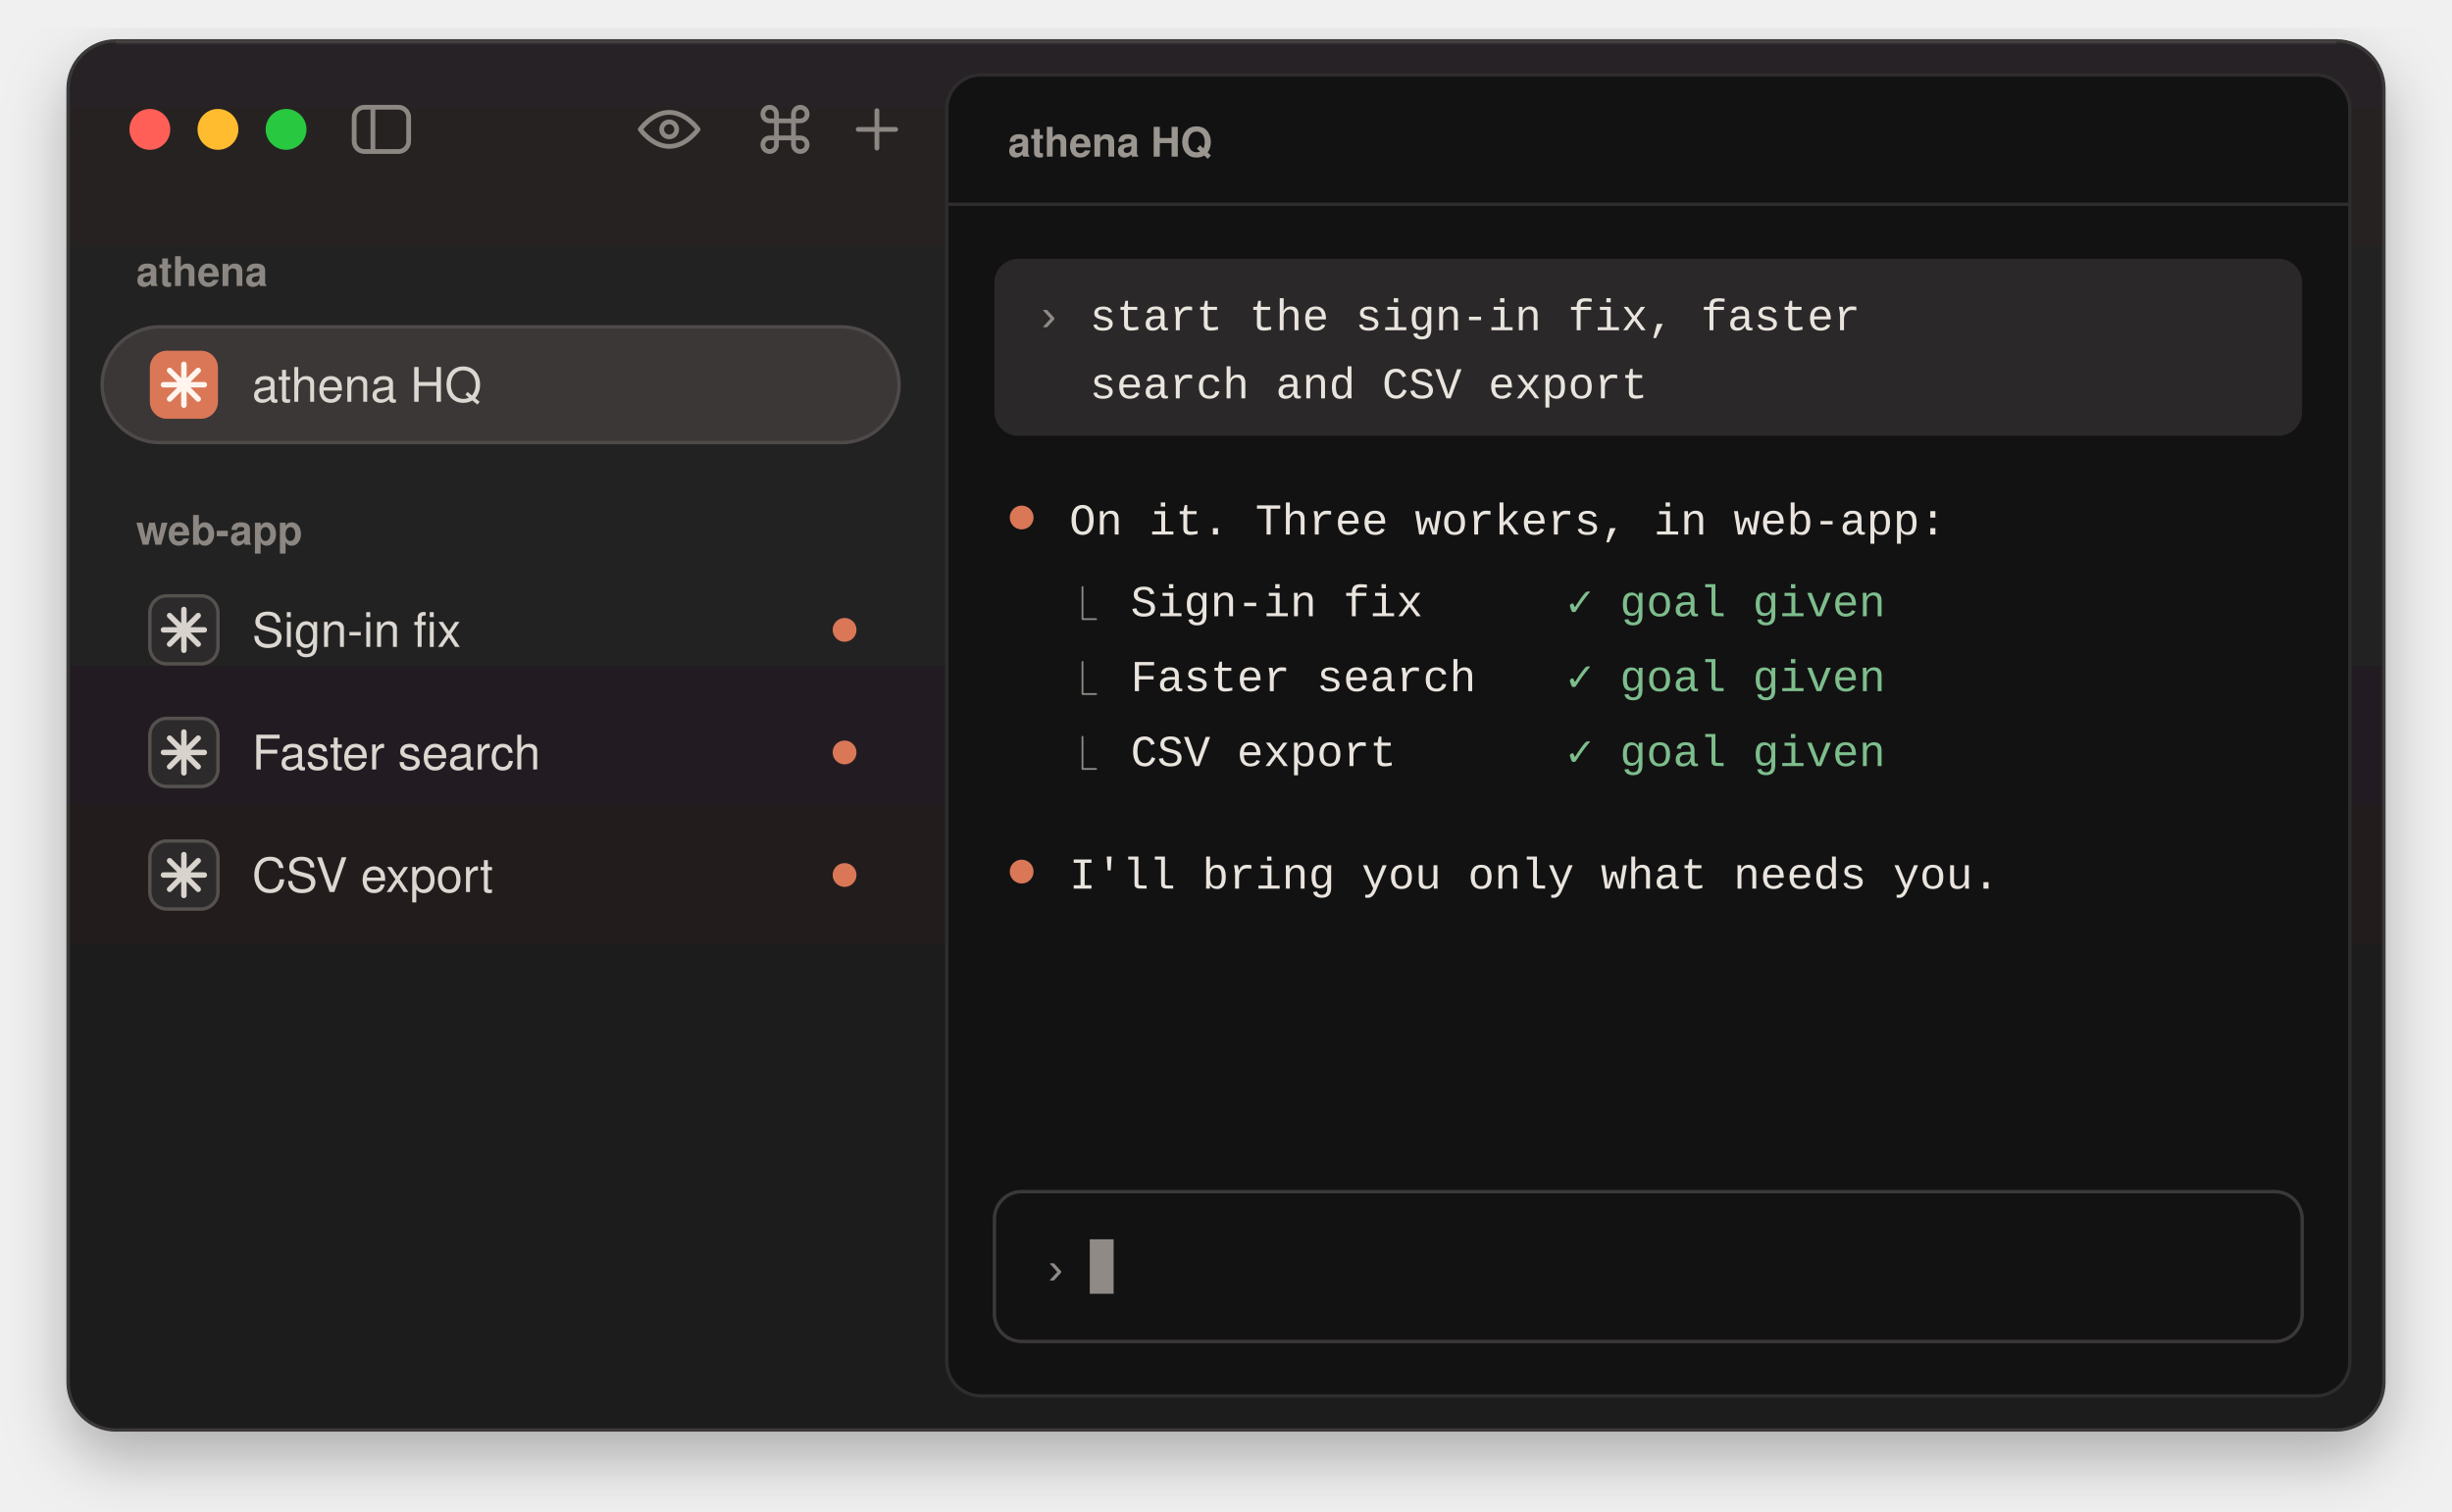
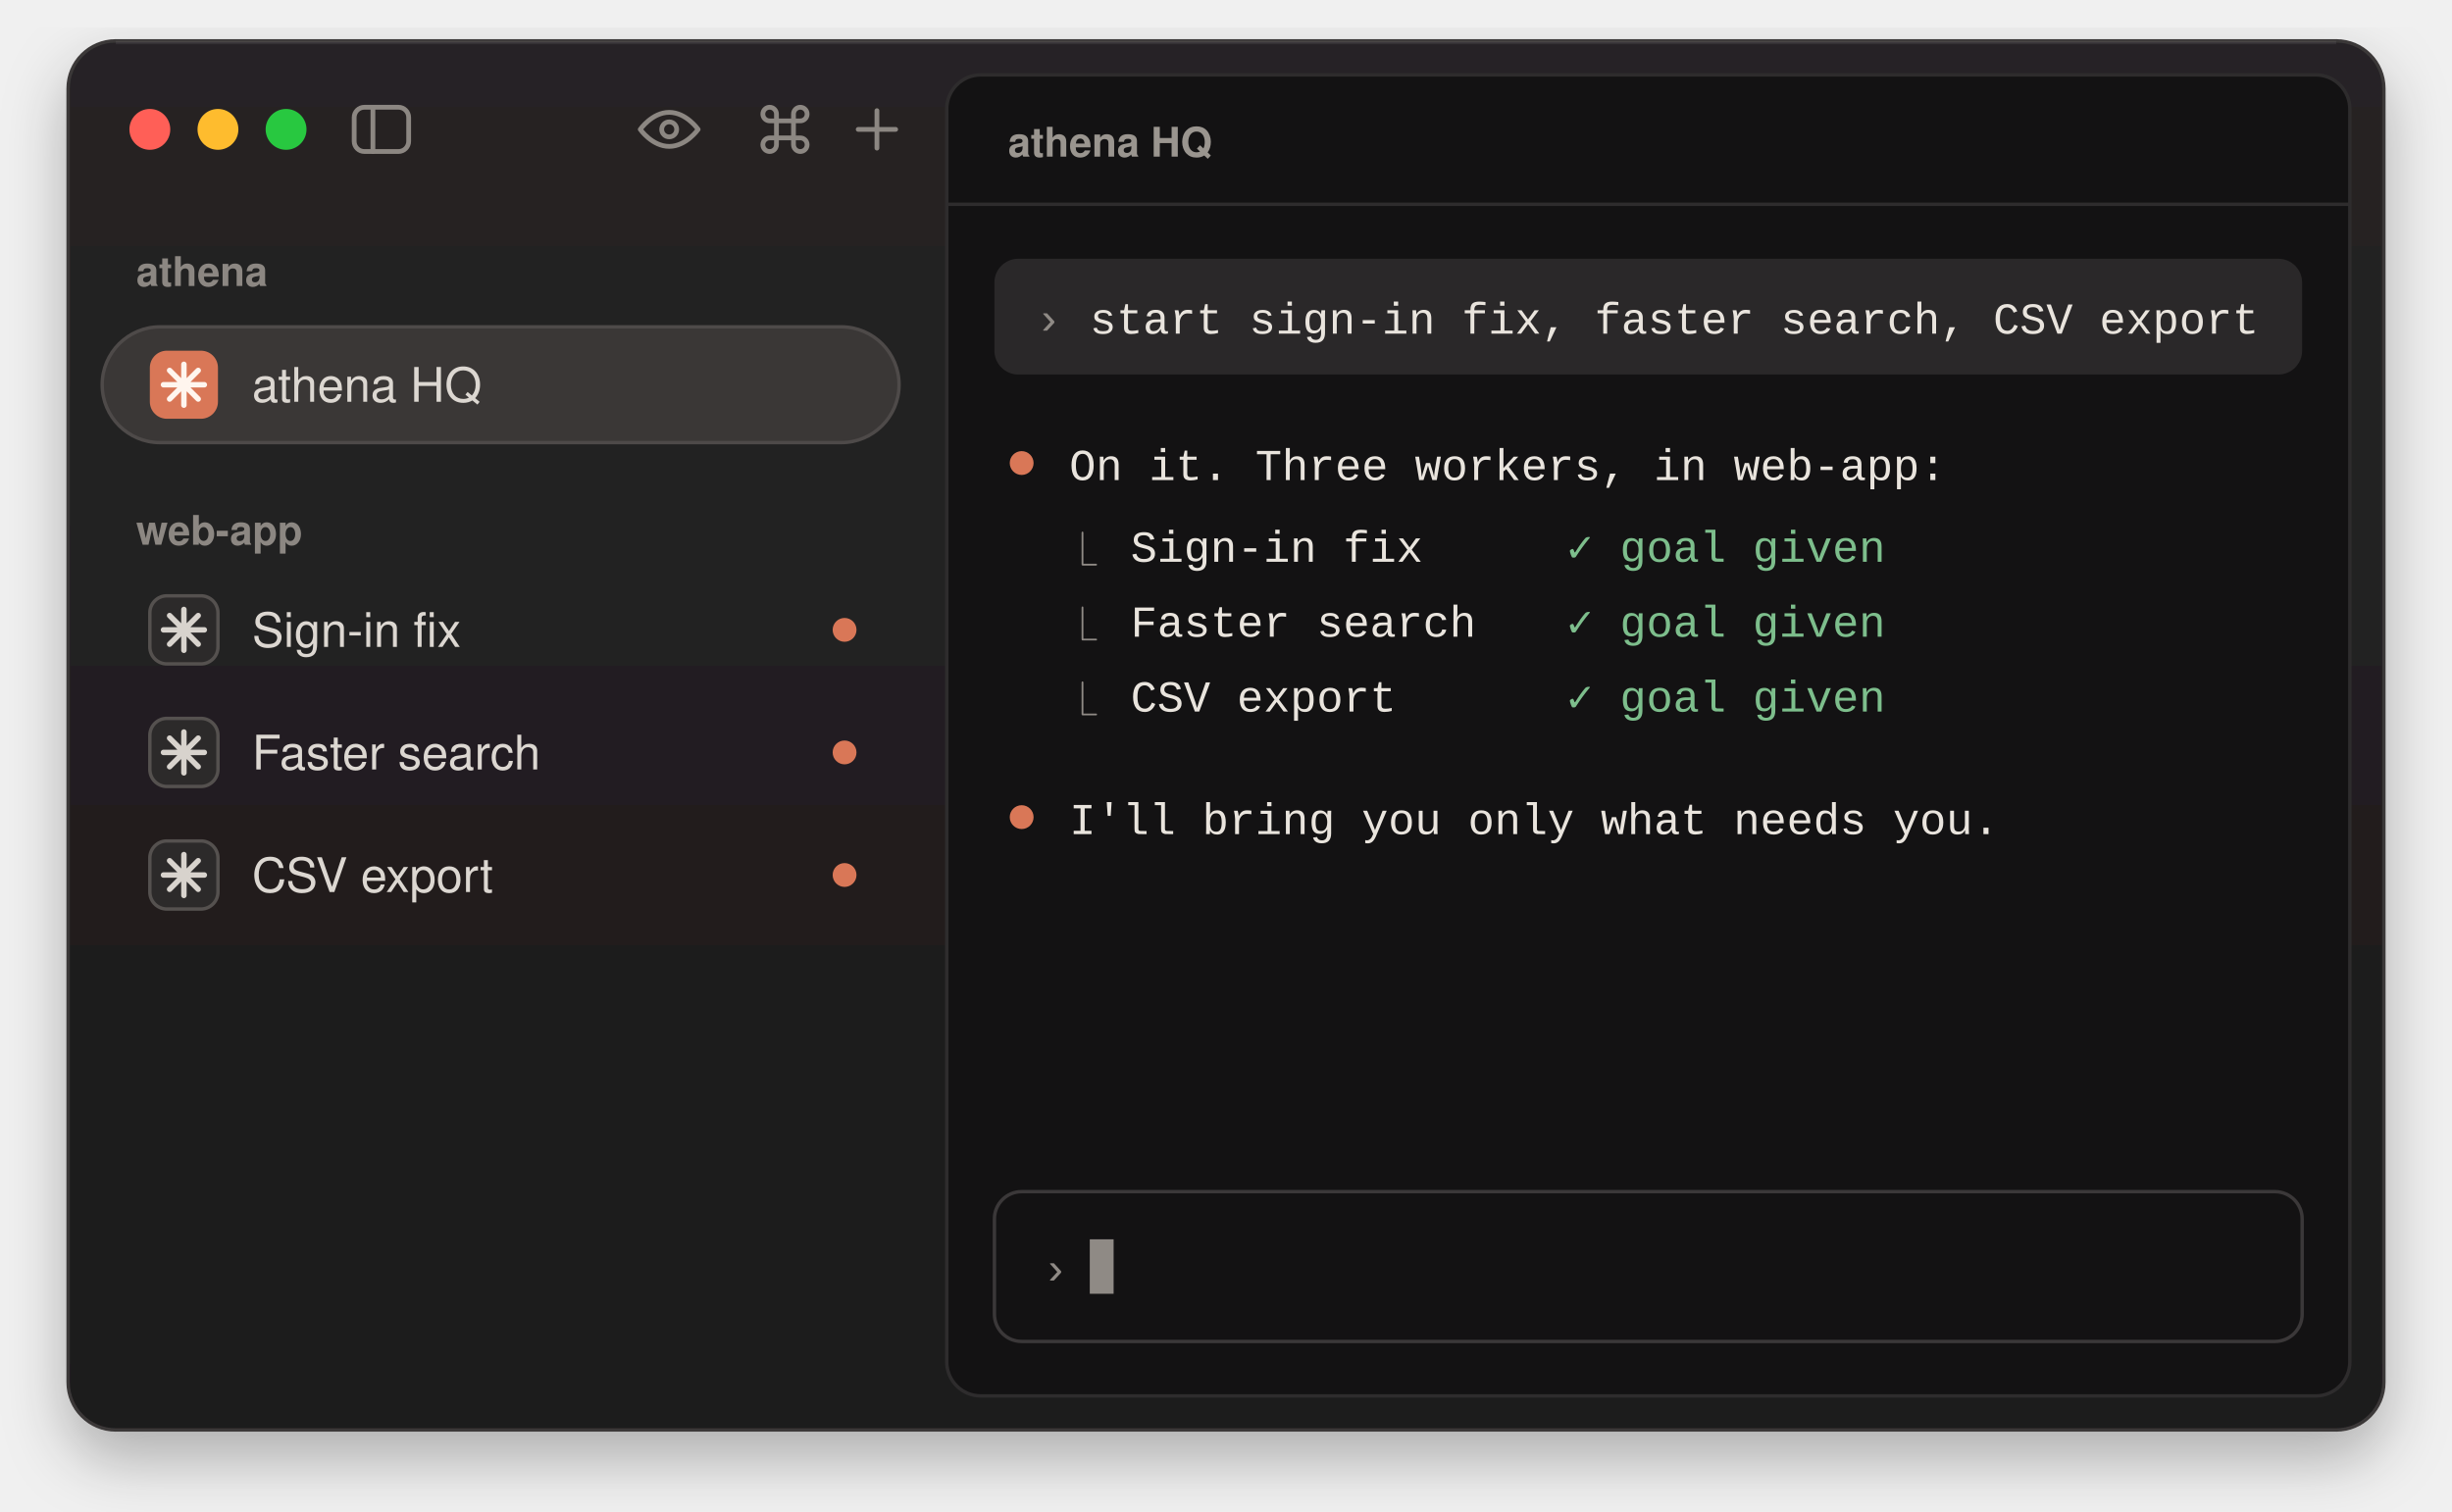
<svg xmlns="http://www.w3.org/2000/svg" viewBox="0 0 720 444" width="720" height="444" role="img" aria-labelledby="t d">
  <style>
  .ui{font-family:-apple-system,BlinkMacSystemFont,"Segoe UI",Helvetica,Arial,sans-serif}
  .mono{font-family:ui-monospace,SFMono-Regular,Menlo,Consolas,"Liberation Mono",monospace;font-size:13px}
  .row{font-size:14px;fill:#DCD7D1}
  .group{font-size:12px;font-weight:600;fill:#8C8782}
  .head{font-size:12px;font-weight:600;fill:#9A958F}
  .txt{fill:#E9E4DD} .dim{fill:#8F8A85} .ok{fill:#7DBE8C} .add{fill:#7DBE8C} .del{fill:#E0766B} .hot{fill:#D97757}
  .a{animation-duration:18s;animation-iteration-count:infinite;animation-fill-mode:both;animation-timing-function:ease-out}
  .cover{transform-box:fill-box;transform-origin:right center;transform:scaleX(0)}
-   .wk{opacity:0}
-   /* scene 1: you ask HQ */
-   .ublk{animation-name:ublk} .ty1{animation-name:ty1} .ty2{animation-name:ty2}
-   .hq1{animation-name:hq1} .l1{animation-name:l1} .l2{animation-name:l2} .l3{animation-name:l3} .l4{animation-name:l4}
+   .wk,.inp,.tall{opacity:0}
+   /* scene 1: you type to HQ in its input box, then send */
+   .inp{animation-name:inp} .ty1{animation-name:ty1}
+   @keyframes inp{0%,2%{opacity:0}2.5%,8.4%{opacity:1}8.5%,100%{opacity:0}}
+   @keyframes ty1{0%,2.5%{transform:scaleX(1);animation-timing-function:steps(44,end)}7.5%,100%{transform:scaleX(0)}}
+   .caret{animation:blink 1s steps(1) infinite,cmove 18s infinite both}
+   @keyframes blink{50%{opacity:0}}
+   @keyframes cmove{0%,2.5%{transform:translateX(0);animation-timing-function:steps(44,end)}7.5%,8.4%{transform:translateX(345px)}8.5%,100%{transform:translateX(0)}}
+   .ublk{animation-name:ublk} .hq1{animation-name:hq1} .l1{animation-name:l1} .l2{animation-name:l2} .l3{animation-name:l3} .l4{animation-name:l4}
  .hqs{animation-name:hqs}
-   @keyframes ublk{0%,2%{opacity:0}3%,92%{opacity:1}95%,100%{opacity:0}}
-   @keyframes ty1{0%,3%{transform:scaleX(1);animation-timing-function:steps(29,end)}11%,100%{transform:scaleX(0)}}
-   @keyframes ty2{0%,11%{transform:scaleX(1);animation-timing-function:steps(22,end)}17%,100%{transform:scaleX(0)}}
-   @keyframes hq1{0%,20%{opacity:0}23%,92%{opacity:1}95%,100%{opacity:0}}
-   @keyframes l1{0%,26%{opacity:0}29%,92%{opacity:1}95%,100%{opacity:0}}
-   @keyframes l2{0%,31%{opacity:0}34%,92%{opacity:1}95%,100%{opacity:0}}
-   @keyframes l3{0%,36%{opacity:0}39%,92%{opacity:1}95%,100%{opacity:0}}
-   @keyframes l4{0%,41%{opacity:0}44%,92%{opacity:1}95%,100%{opacity:0}}
-   @keyframes hqs{0%,49%{opacity:1}52%,95%{opacity:0}98%,100%{opacity:1}}
+   @keyframes ublk{0%,8.5%{opacity:0;transform:translateY(6px)}10%,90%{opacity:1;transform:none}93%,100%{opacity:0;transform:none}}
+   @keyframes hq1{0%,13%{opacity:0}15%,90%{opacity:1}93%,100%{opacity:0}}
+   @keyframes l1{0%,18%{opacity:0}20%,90%{opacity:1}93%,100%{opacity:0}}
+   @keyframes l2{0%,23%{opacity:0}25%,90%{opacity:1}93%,100%{opacity:0}}
+   @keyframes l3{0%,28%{opacity:0}30%,90%{opacity:1}93%,100%{opacity:0}}
+   @keyframes l4{0%,33%{opacity:0}35%,90%{opacity:1}93%,100%{opacity:0}}
+   @keyframes hqs{0%,45%{opacity:1}48%,95%{opacity:0}98%,100%{opacity:1}}
  /* sidebar */
  .r1{animation-name:r1} .r2{animation-name:r2} .r3{animation-name:r3}
-   @keyframes r1{0%,26%{opacity:0;transform:translateX(-8px)}29%,92%{opacity:1;transform:none}96%,100%{opacity:0;transform:none}}
-   @keyframes r2{0%,31%{opacity:0;transform:translateX(-8px)}34%,92%{opacity:1;transform:none}96%,100%{opacity:0;transform:none}}
-   @keyframes r3{0%,36%{opacity:0;transform:translateX(-8px)}39%,92%{opacity:1;transform:none}96%,100%{opacity:0;transform:none}}
+   @keyframes r1{0%,18%{opacity:0;transform:translateX(-8px)}20%,90%{opacity:1;transform:none}94%,100%{opacity:0;transform:none}}
+   @keyframes r2{0%,23%{opacity:0;transform:translateX(-8px)}25%,90%{opacity:1;transform:none}94%,100%{opacity:0;transform:none}}
+   @keyframes r3{0%,28%{opacity:0;transform:translateX(-8px)}30%,90%{opacity:1;transform:none}94%,100%{opacity:0;transform:none}}
  .pill{animation-name:pill;animation-timing-function:cubic-bezier(.4,0,.2,1)}
-   @keyframes pill{0%,49%{transform:translateY(0)}54%,92%{transform:translateY(144px)}97%,100%{transform:translateY(0)}}
+   @keyframes pill{0%,45%{transform:translateY(0)}50%,90%{transform:translateY(144px)}95%,100%{transform:translateY(0)}}
  .dot{animation:pulse 1.5s ease-in-out infinite}
  @keyframes pulse{0%,100%{opacity:1}50%{opacity:.35}}
-   /* scene 2: a worker gets its goal */
-   .wh{animation-name:wh} .gb{animation-name:gb} .g1{animation-name:g1} .g2{animation-name:g2} .g3{animation-name:g3}
-   .w1{animation-name:w1} .w2{animation-name:w2} .w3{animation-name:w3} .spin{animation-name:spin}
-   @keyframes wh{0%,52%{opacity:0}55%,90%{opacity:1}93%,100%{opacity:0}}
-   @keyframes gb{0%,55%{opacity:0}56%,90%{opacity:1}93%,100%{opacity:0}}
-   @keyframes g1{0%,56%{transform:scaleX(1);animation-timing-function:steps(31,end)}61%,100%{transform:scaleX(0)}}
-   @keyframes g2{0%,61%{transform:scaleX(1);animation-timing-function:steps(30,end)}65%,100%{transform:scaleX(0)}}
-   @keyframes g3{0%,65%{transform:scaleX(1);animation-timing-function:steps(38,end)}69%,100%{transform:scaleX(0)}}
-   @keyframes w1{0%,71%{opacity:0}74%,90%{opacity:1}93%,100%{opacity:0}}
-   @keyframes w2{0%,77%{opacity:0}80%,90%{opacity:1}93%,100%{opacity:0}}
-   @keyframes w3{0%,83%{opacity:0}86%,90%{opacity:1}93%,100%{opacity:0}}
-   @keyframes spin{0%,71%{opacity:0}74%,90%{opacity:1}93%,100%{opacity:0}}
+   /* scene 2: athena types the worker's goal into its input box, then sends it */
+   .wh{animation-name:wh} .tall{animation-name:tall} .g1{animation-name:g1} .g2{animation-name:g2} .g3{animation-name:g3}
+   .gb{animation-name:gb} .w1{animation-name:w1} .w2{animation-name:w2} .w3{animation-name:w3} .spin{animation-name:spin}
+   @keyframes wh{0%,48%{opacity:0}51%,90%{opacity:1}93%,100%{opacity:0}}
+   @keyframes tall{0%,51%{opacity:0}52%,60.4%{opacity:1}60.5%,100%{opacity:0}}
+   @keyframes g1{0%,52.5%{transform:scaleX(1);animation-timing-function:steps(33,end)}55%,100%{transform:scaleX(0)}}
+   @keyframes g2{0%,55%{transform:scaleX(1);animation-timing-function:steps(30,end)}57.3%,100%{transform:scaleX(0)}}
+   @keyframes g3{0%,57.3%{transform:scaleX(1);animation-timing-function:steps(38,end)}60%,100%{transform:scaleX(0)}}
+   @keyframes gb{0%,60.5%{opacity:0;transform:translateY(6px)}62%,90%{opacity:1;transform:none}93%,100%{opacity:0;transform:none}}
+   @keyframes w1{0%,65%{opacity:0}67%,90%{opacity:1}93%,100%{opacity:0}}
+   @keyframes w2{0%,71%{opacity:0}73%,90%{opacity:1}93%,100%{opacity:0}}
+   @keyframes w3{0%,77%{opacity:0}79%,90%{opacity:1}93%,100%{opacity:0}}
+   @keyframes spin{0%,65%{opacity:0}67%,90%{opacity:1}93%,100%{opacity:0}}
  .star{transform-box:fill-box;transform-origin:center;animation:turn 3s linear infinite}
  @keyframes turn{to{transform:rotate(360deg)}}
-   .caret{animation:caret 1s steps(1) infinite}
-   @keyframes caret{50%{opacity:0}}
  @media (prefers-reduced-motion:reduce){*{animation:none!important}}
</style>
  <defs>
    <linearGradient id="win" x1="0" y1="0" x2="0" y2="1">
      <stop offset="0" stop-color="#262425" />
      <stop offset="1" stop-color="#1C1A1B" />
    </linearGradient>
    <filter id="shadow" x="-10%" y="-10%" width="120%" height="125%">
      <feDropShadow dx="0" dy="8" stdDeviation="9" flood-color="#000" flood-opacity=".28" />
    </filter>
    <g id="spark" stroke-width="1.6" stroke-linecap="round">
      <path d="M0-6V6M-6 0H6M-4.2-4.2L4.2 4.2M-4.2 4.2L4.2-4.2" />
    </g>
    <g id="tile">
      <rect x="-10" y="-10" width="20" height="20" rx="5" fill="#2C2A2A" stroke="#55514F" />
    </g>
  </defs>
  <rect x="20" y="12" width="680" height="408" rx="14" fill="url(#win)" stroke="#3B3839" filter="url(#shadow)" />
  <path d="M34 12.5H686" stroke="#FFFFFF" stroke-opacity=".07" />
  <circle cx="44" cy="38" r="6" fill="#FF5F57" />
  <circle cx="64" cy="38" r="6" fill="#FEBC2E" />
  <circle cx="84" cy="38" r="6" fill="#28C840" />
  <g fill="none" stroke="#8C8782" stroke-width="1.4" stroke-linecap="round" stroke-linejoin="round">
    <rect x="104" y="31.5" width="16" height="13" rx="3" />
    <path d="M109.5 31.5v13" />
    <path d="M188 38s3.5-5 8.5-5 8.5 5 8.5 5-3.5 5-8.5 5-8.5-5-8.5-5z" />
    <circle cx="196.5" cy="38" r="2.2" />
    <path d="M226 35.5a2 2 0 1 1 2-2v9a2 2 0 1 1-2-2h9a2 2 0 1 1-2 2v-9a2 2 0 1 1 2 2z" />
    <path d="M252 38h11M257.5 32.5v11" />
  </g>
  <g class="ui">
    <text x="40" y="84" class="group">athena</text>
    <rect class="a pill" x="30" y="96" width="234" height="34" rx="17" fill="#3A3736" stroke="#4E4A49" />
    <rect x="44" y="103" width="20" height="20" rx="5" fill="#D97757" />
    <use href="#spark" x="54" y="113" stroke="#FFF5EE" />
    <text x="74" y="118" class="row">athena HQ</text>
    <g class="a r1">
      <text x="40" y="160" class="group">web-app</text>
      <use href="#tile" x="54" y="185" />
      <use href="#spark" x="54" y="185" stroke="#D8D3CD" />
      <text x="74" y="190" class="row">Sign-in fix</text>
      <circle cx="248" cy="185" r="3.5" fill="#D97757" class="dot" />
    </g>
    <g class="a r2">
      <use href="#tile" x="54" y="221" />
      <use href="#spark" x="54" y="221" stroke="#D8D3CD" />
      <text x="74" y="226" class="row">Faster search</text>
      <circle cx="248" cy="221" r="3.5" fill="#D97757" class="dot" />
    </g>
    <g class="a r3">
      <use href="#tile" x="54" y="257" />
      <use href="#spark" x="54" y="257" stroke="#D8D3CD" />
      <text x="74" y="262" class="row">CSV export</text>
      <circle cx="248" cy="257" r="3.5" fill="#D97757" class="dot" />
    </g>
  </g>
  <rect x="278" y="22" width="412" height="388" rx="10" fill="#131213" stroke="#2E2C2D" />
  <path d="M278 60H690" stroke="#2E2C2D" />
  <g class="a hqs">
    <text x="296" y="46" class="ui head">athena HQ</text>
    <g class="mono">
      <g class="a ublk">
-         <rect x="292" y="76" width="384" height="52" rx="7" fill="#2A2829" />
-         <text x="304" y="97" class="dim">›</text>
-         <text x="320" y="97" class="txt">start the sign-in fix, faster</text>
-         <text x="320" y="117" class="txt">search and CSV export</text>
-         <rect class="cover a ty1" x="318" y="84" width="232" height="18" fill="#2A2829" />
-         <rect class="cover a ty2" x="318" y="104" width="176" height="18" fill="#2A2829" />
+         <rect x="292" y="76" width="384" height="34" rx="7" fill="#2A2829" />
+         <text x="304" y="98" class="dim">›</text>
+         <text x="320" y="98" class="txt">start sign-in fix, faster search, CSV export</text>
      </g>
      <g class="a hq1">
-         <circle cx="300" cy="152" r="3.5" fill="#D97757" />
-         <text x="314" y="157" class="txt">On it. Three workers, in web-app:</text>
+         <circle cx="300" cy="136" r="3.5" fill="#D97757" />
+         <text x="314" y="141" class="txt">On it. Three workers, in web-app:</text>
      </g>
-       <text x="314" y="181" class="txt a l1">
+       <text x="314" y="165" class="txt a l1">
        <tspan class="dim">⎿</tspan>
        <tspan x="332">Sign-in fix</tspan>
        <tspan x="460" class="ok">✓ goal given</tspan>
      </text>
-       <text x="314" y="203" class="txt a l2">
+       <text x="314" y="187" class="txt a l2">
        <tspan class="dim">⎿</tspan>
        <tspan x="332">Faster search</tspan>
        <tspan x="460" class="ok">✓ goal given</tspan>
      </text>
-       <text x="314" y="225" class="txt a l3">
+       <text x="314" y="209" class="txt a l3">
        <tspan class="dim">⎿</tspan>
        <tspan x="332">CSV export</tspan>
        <tspan x="460" class="ok">✓ goal given</tspan>
      </text>
      <g class="a l4">
-         <circle cx="300" cy="256" r="3.5" fill="#D97757" />
-         <text x="314" y="261" class="txt">I'll bring you only what needs you.</text>
+         <circle cx="300" cy="240" r="3.5" fill="#D97757" />
+         <text x="314" y="245" class="txt">I'll bring you only what needs you.</text>
      </g>
    </g>
  </g>
  <g class="mono">
    <text x="296" y="46" class="ui head wk a wh">CSV export · worker</text>
    <g class="wk a gb">
      <rect x="292" y="76" width="384" height="72" rx="7" fill="#2A2829" />
      <text x="304" y="97" class="dim">›</text>
      <text x="320" y="97" class="txt">
        <tspan class="hot">/goal</tspan> CSV export is done when the</text>
      <text x="320" y="117" class="txt">Export button downloads a CSV,</text>
      <text x="320" y="137" class="txt">the tests pass and a draft PR is open.</text>
-       <rect class="cover a g1" x="318" y="84" width="246" height="18" fill="#2A2829" />
-       <rect class="cover a g2" x="318" y="104" width="238" height="18" fill="#2A2829" />
-       <rect class="cover a g3" x="318" y="124" width="300" height="18" fill="#2A2829" />
    </g>
    <g class="wk a w1">
      <circle cx="300" cy="172" r="3.5" fill="#D97757" />
      <text x="314" y="177" class="txt">Read the brief and the ticket.</text>
    </g>
    <g class="wk a w2">
      <circle cx="300" cy="200" r="3.5" fill="#D97757" />
      <text x="314" y="205" class="txt">Update <tspan class="dim">src/export.ts</tspan>
      </text>
      <text x="332" y="225" class="dim">⎿ <tspan class="add">+42</tspan>
        <tspan class="del">−3</tspan>
      </text>
    </g>
    <g class="wk a w3">
      <circle cx="300" cy="252" r="3.5" fill="#D97757" />
      <text x="314" y="257" class="txt">Run the tests</text>
    </g>
    <g class="wk a spin">
      <text x="300" y="300" class="hot star" font-size="15">✻</text>
      <text x="318" y="300" class="hot">Working…</text>
    </g>
  </g>
  <rect x="292" y="350" width="384" height="44" rx="8" fill="none" stroke="#3B3839" />
-   <text x="306" y="377" class="mono dim">›</text>
-   <rect x="320" y="364" width="7" height="16" fill="#8F8A85" class="caret" />
+   <g class="mono">
+     <text x="306" y="377" class="dim">›</text>
+     <g class="inp a">
+       <text x="320" y="377" class="txt">start sign-in fix, faster search, CSV export</text>
+       <rect class="cover a ty1" x="318" y="364" width="348" height="18" fill="#131213" />
+     </g>
+     <rect x="320" y="364" width="7" height="16" fill="#8F8A85" class="caret" />
+     <g class="tall a">
+       <rect x="292" y="314" width="384" height="80" rx="8" fill="#131213" stroke="#3B3839" />
+       <text x="306" y="337" class="dim">›</text>
+       <text x="320" y="337" class="txt">
+         <tspan class="hot">/goal</tspan> CSV export is done when the</text>
+       <text x="320" y="357" class="txt">Export button downloads a CSV,</text>
+       <text x="320" y="377" class="txt">the tests pass and a draft PR is open.</text>
+       <rect class="cover a g1" x="318" y="324" width="263" height="18" fill="#131213" />
+       <rect class="cover a g2" x="318" y="344" width="239" height="18" fill="#131213" />
+       <rect class="cover a g3" x="318" y="364" width="302" height="18" fill="#131213" />
+     </g>
+   </g>
</svg>
